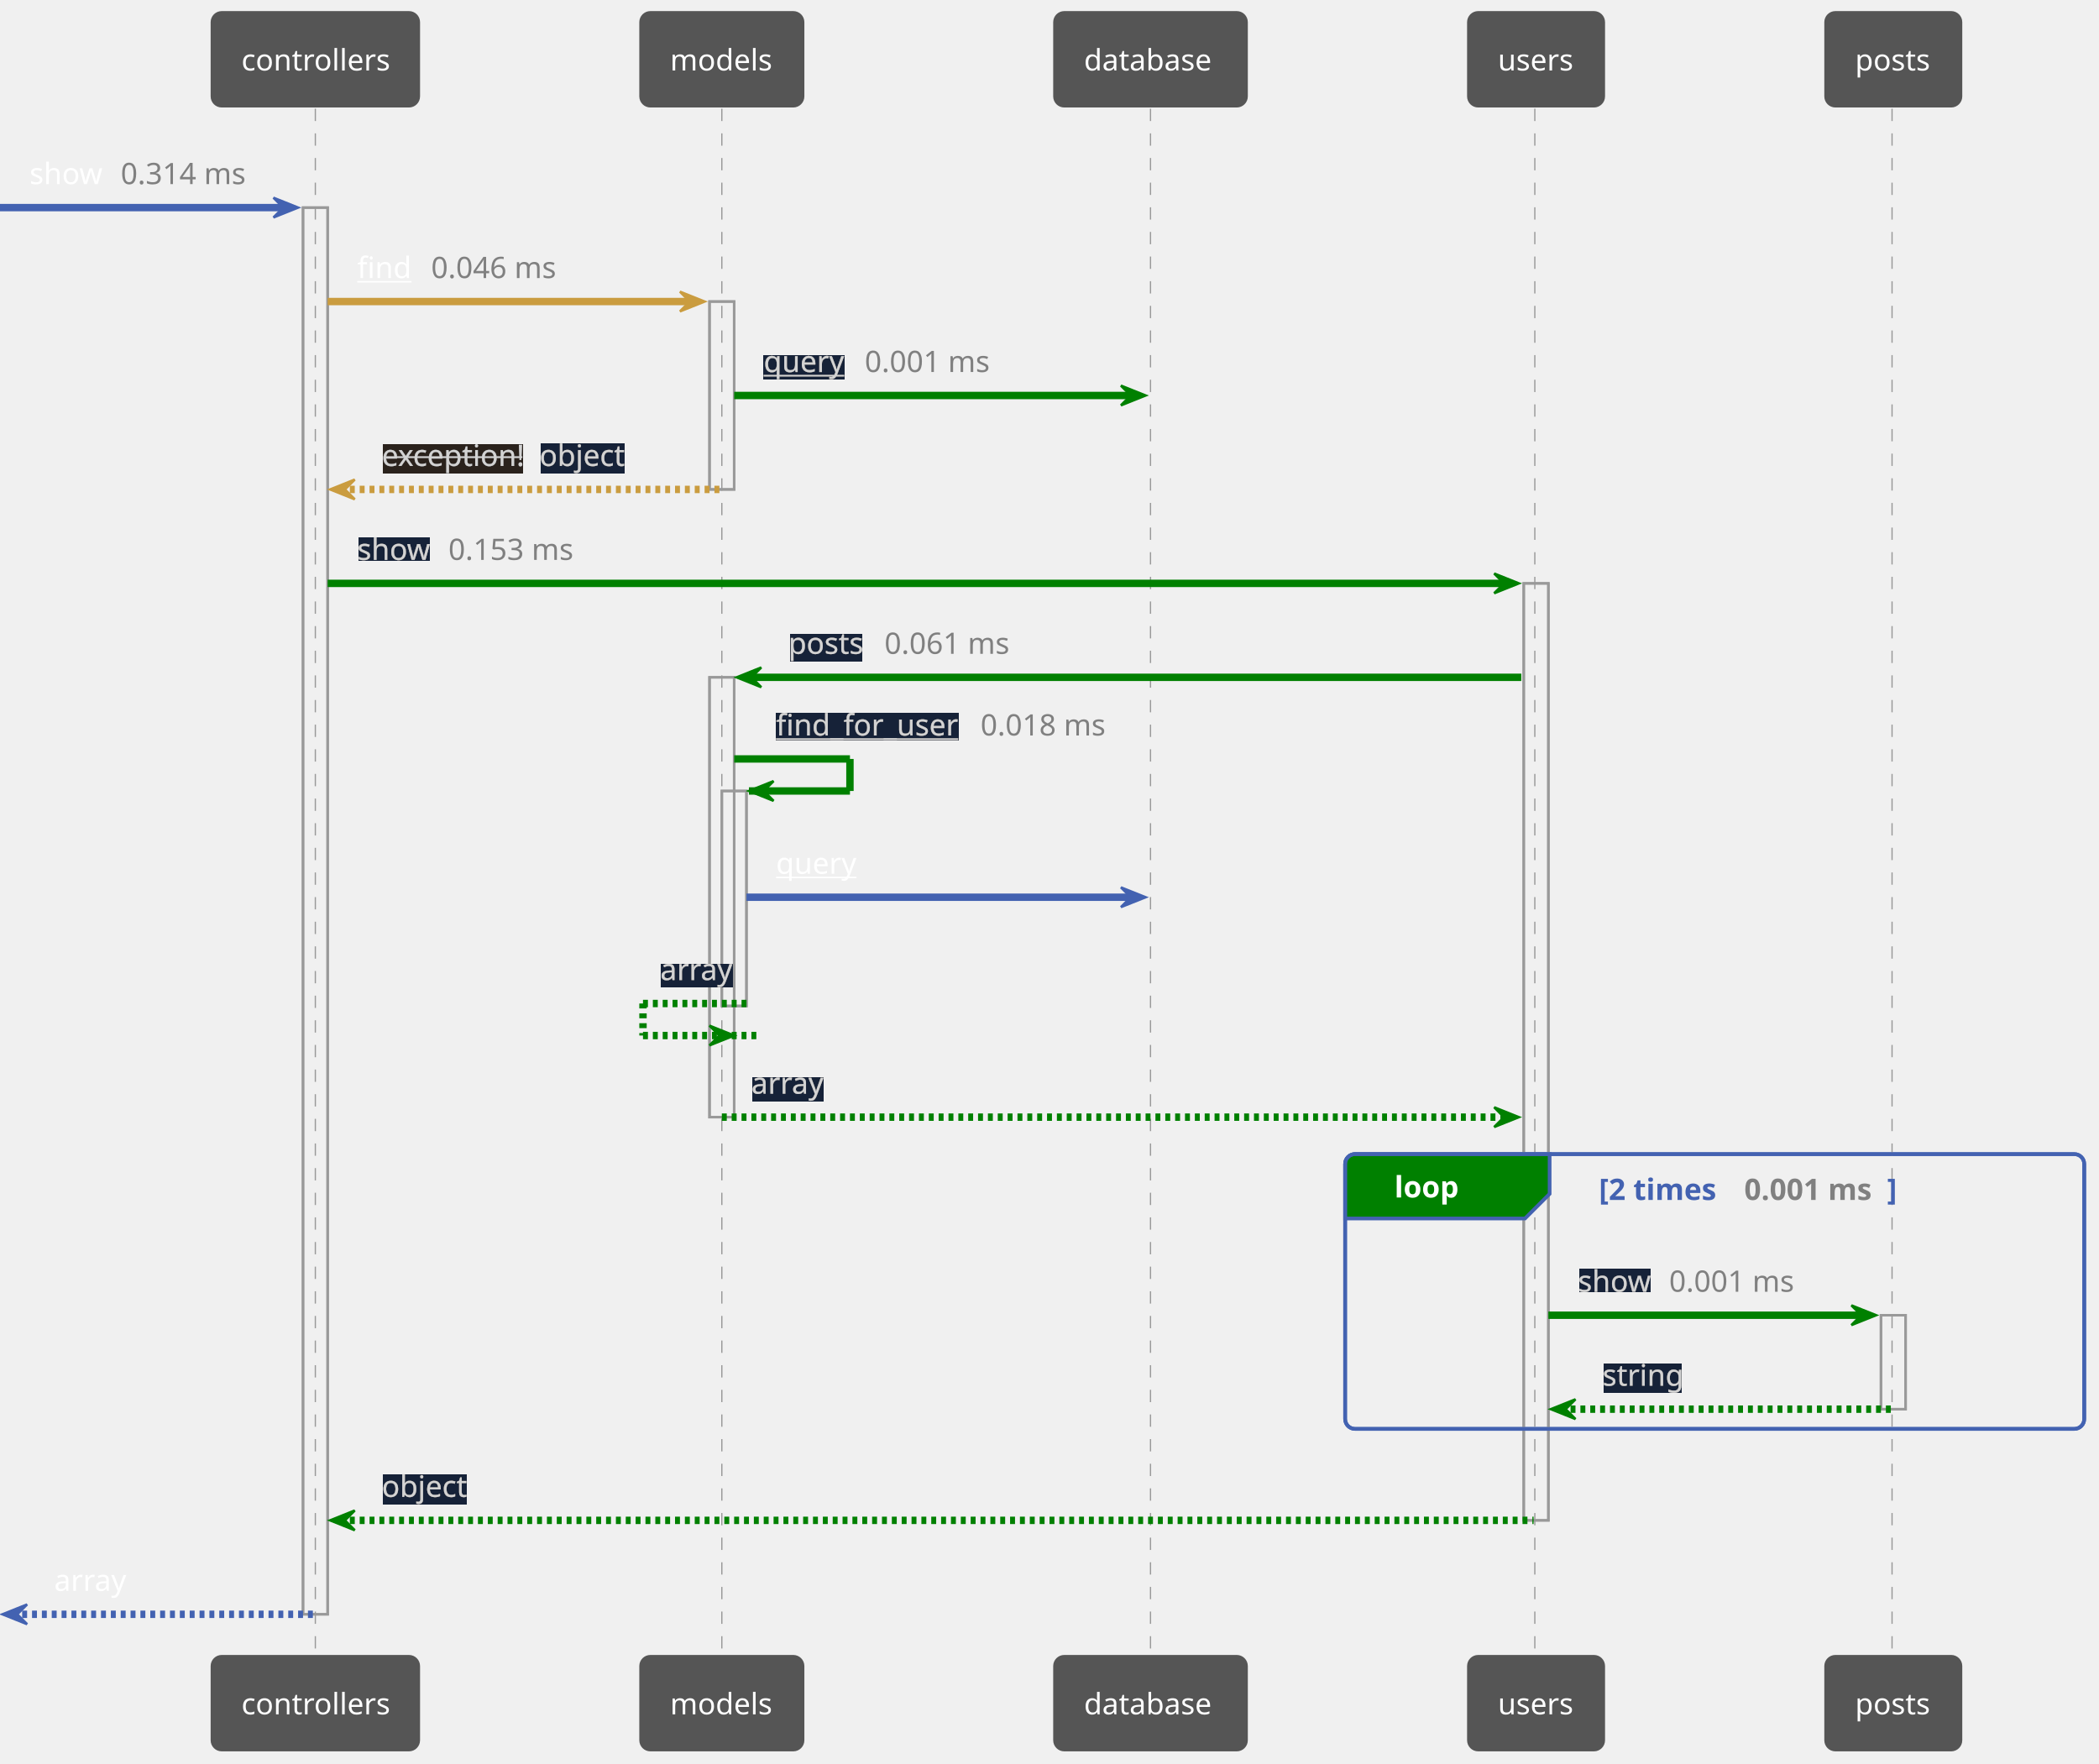
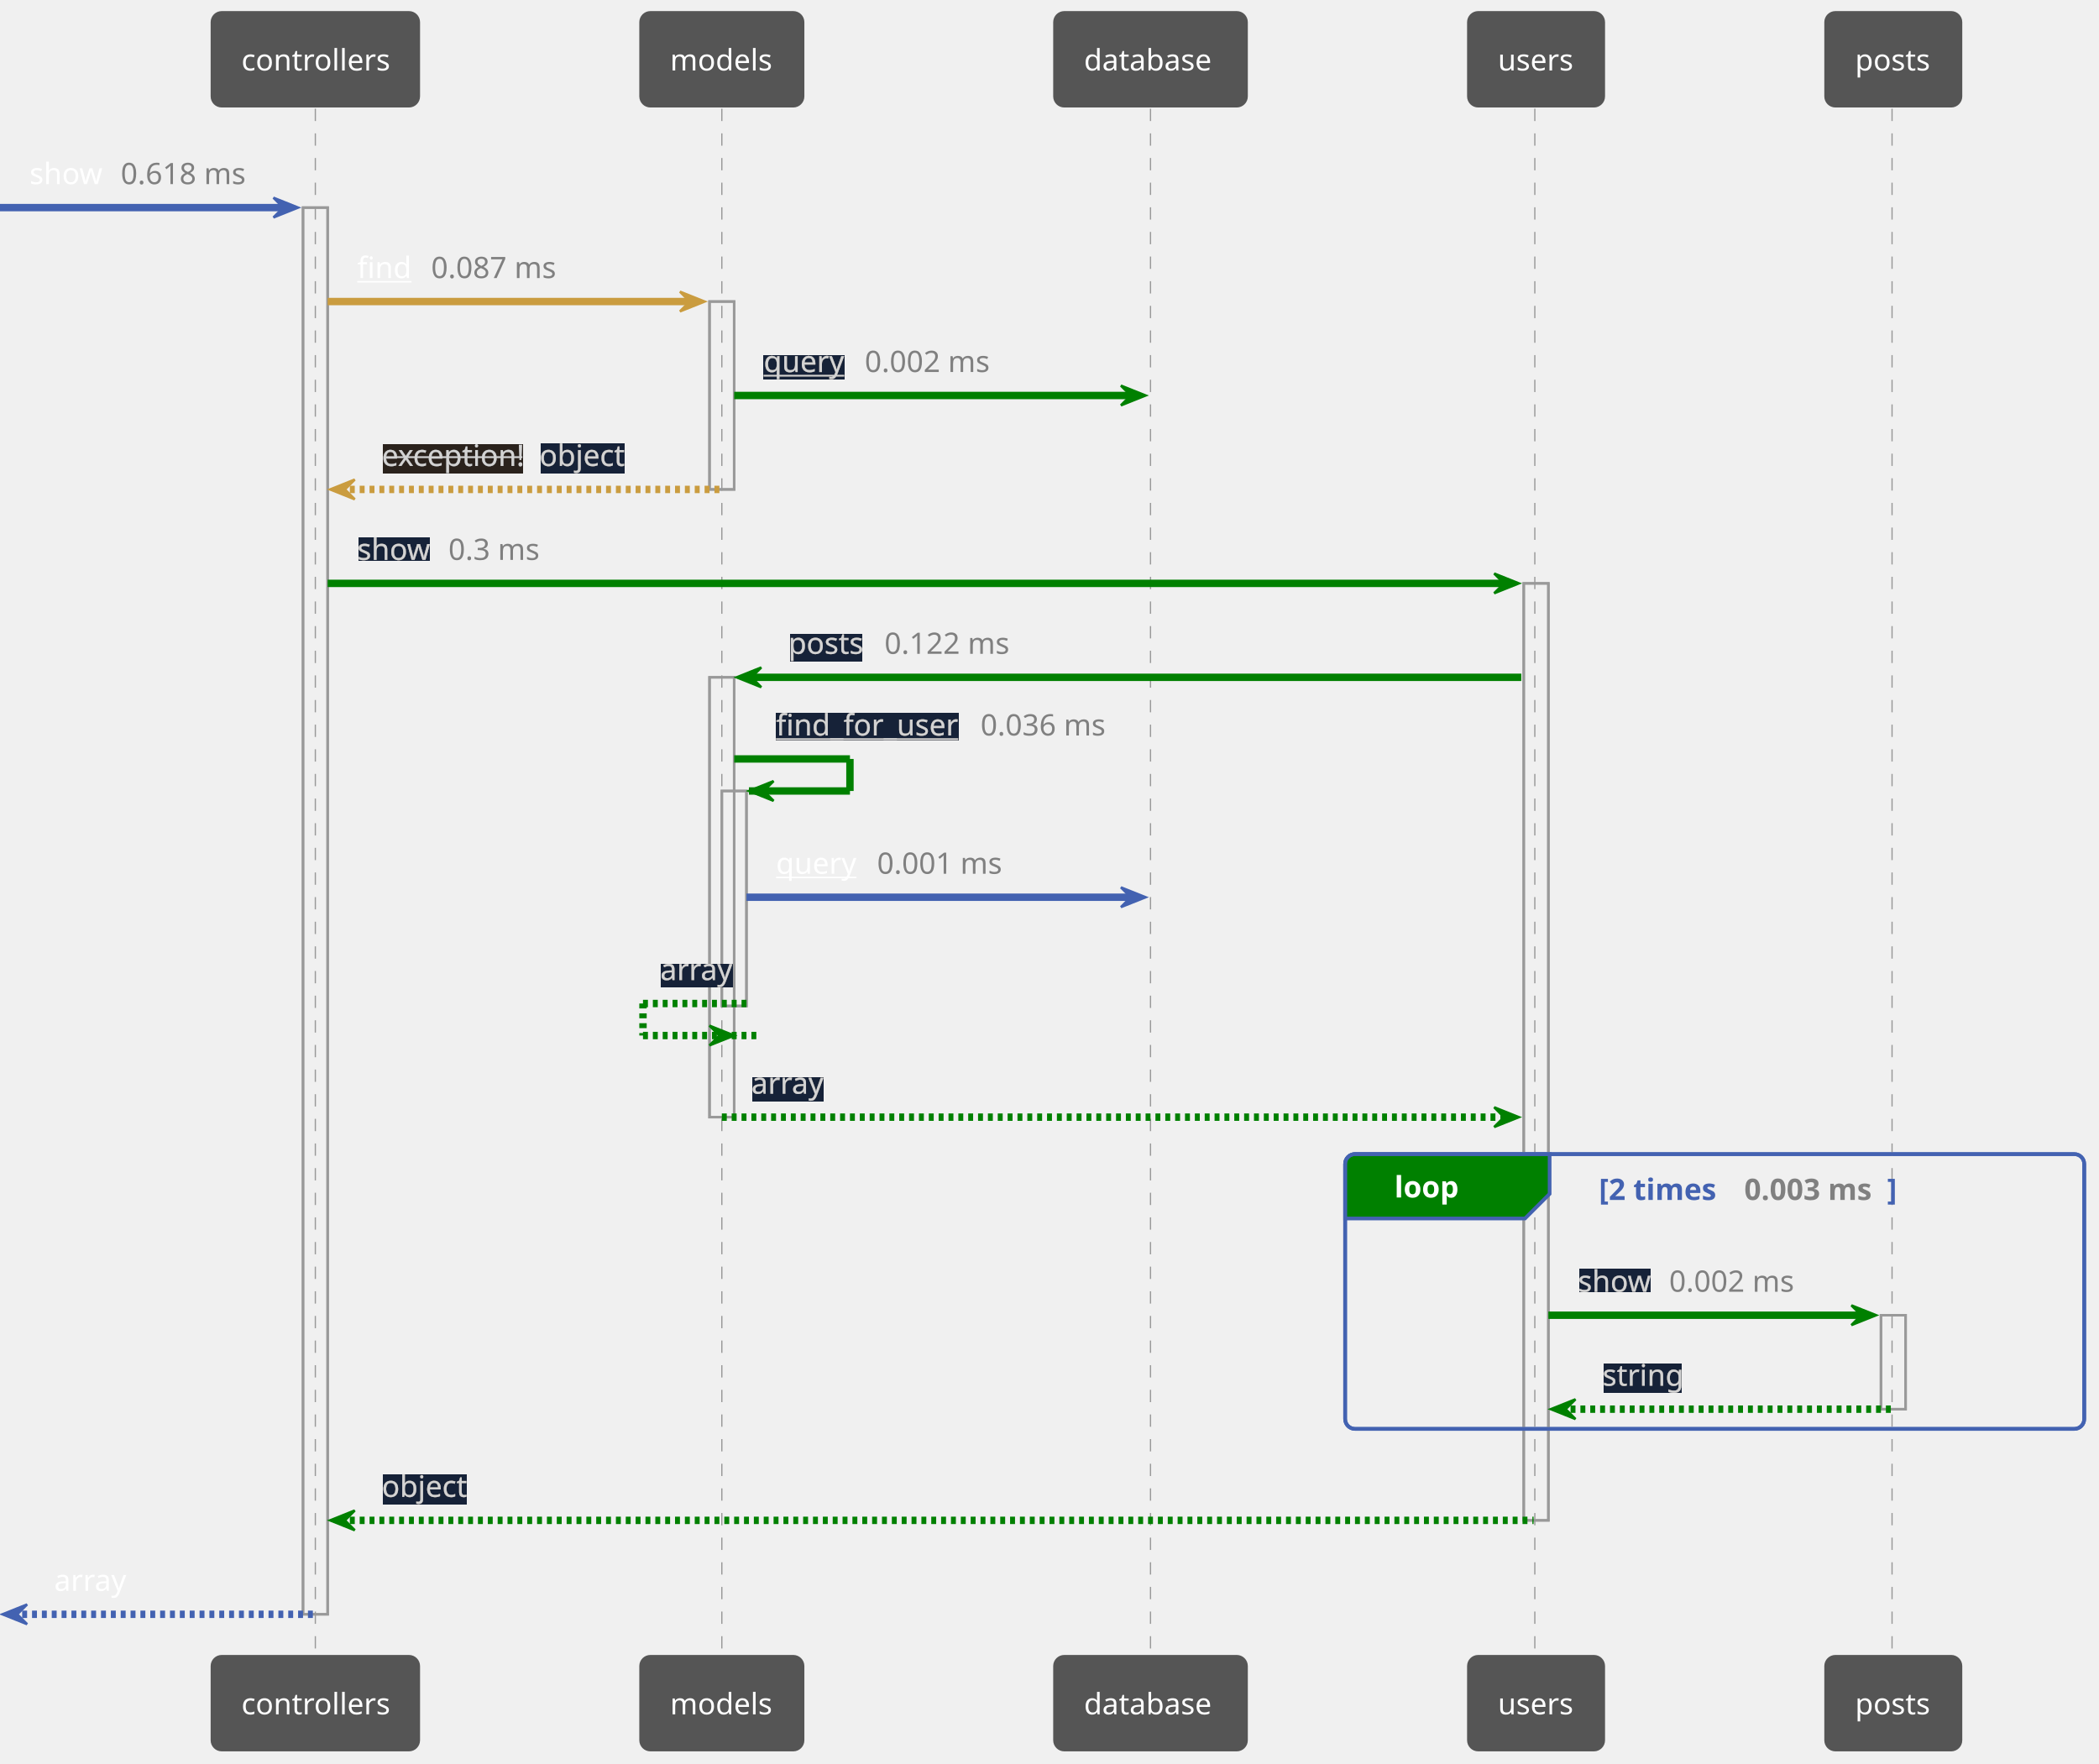
<svg xmlns="http://www.w3.org/2000/svg" contentStyleType="text/css" height="716px" preserveAspectRatio="none" style="width:852px;height:716px;background:#000000;" version="1.1" viewBox="0 0 852 716" width="852px" zoomAndPan="magnify">
  <defs>
-     <filter height="1" id="br0y008lgytg80" width="1" x="0" y="0">
+     <filter height="1" id="b2keqozl3yq4v0" width="1" x="0" y="0">
      <feFlood flood-color="#172238" result="flood" />
      <feComposite in="SourceGraphic" in2="flood" operator="over" />
    </filter>
-     <filter height="1" id="br0y008lgytg81" width="1" x="0" y="0">
+     <filter height="1" id="b2keqozl3yq4v1" width="1" x="0" y="0">
      <feFlood flood-color="#29201A" result="flood" />
      <feComposite in="SourceGraphic" in2="flood" operator="over" />
    </filter>
  </defs>
  <g>
    <rect fill="none" height="570.992" style="stroke:#999999;stroke-width:1.0;" width="10" x="123" y="84.266" />
    <rect fill="none" height="76.266" style="stroke:#999999;stroke-width:1.0;" width="10" x="288" y="122.398" />
    <rect fill="none" height="178.531" style="stroke:#999999;stroke-width:1.0;" width="10" x="288" y="274.93" />
    <rect fill="none" height="87.266" style="stroke:#999999;stroke-width:1.0;" width="10" x="293" y="321.062" />
    <rect fill="none" height="380.328" style="stroke:#999999;stroke-width:1.0;" width="10" x="618.5" y="236.797" />
    <rect fill="none" height="38.133" style="stroke:#999999;stroke-width:1.0;" width="10" x="763.5" y="533.859" />
    <rect fill="none" height="111.531" rx="4" ry="4" style="stroke:#4362B1;stroke-width:1.5;" width="300" x="546" y="468.461" />
    <line style="stroke:#999999;stroke-width:0.5;stroke-dasharray:5.0,5.0;" x1="128" x2="128" y1="44.133" y2="673.258" />
    <line style="stroke:#999999;stroke-width:0.5;stroke-dasharray:5.0,5.0;" x1="293" x2="293" y1="44.133" y2="673.258" />
    <line style="stroke:#999999;stroke-width:0.5;stroke-dasharray:5.0,5.0;" x1="467" x2="467" y1="44.133" y2="673.258" />
    <line style="stroke:#999999;stroke-width:0.5;stroke-dasharray:5.0,5.0;" x1="623" x2="623" y1="44.133" y2="673.258" />
    <line style="stroke:#999999;stroke-width:0.5;stroke-dasharray:5.0,5.0;" x1="768" x2="768" y1="44.133" y2="673.258" />
    <rect fill="#555555" height="38.133" rx="4" ry="4" style="stroke:#555555;stroke-width:1.0;" width="84" x="86" y="5" />
    <text fill="#FFFFFF" font-family="&quot;Verdana&quot;" font-size="12" lengthAdjust="spacing" textLength="60" x="98" y="28.602">controllers</text>
    <rect fill="#555555" height="38.133" rx="4" ry="4" style="stroke:#555555;stroke-width:1.0;" width="84" x="86" y="672.258" />
    <text fill="#FFFFFF" font-family="&quot;Verdana&quot;" font-size="12" lengthAdjust="spacing" textLength="60" x="98" y="695.859">controllers</text>
    <rect fill="#555555" height="38.133" rx="4" ry="4" style="stroke:#555555;stroke-width:1.0;" width="66" x="260" y="5" />
    <text fill="#FFFFFF" font-family="&quot;Verdana&quot;" font-size="12" lengthAdjust="spacing" textLength="42" x="272" y="28.602">models</text>
    <rect fill="#555555" height="38.133" rx="4" ry="4" style="stroke:#555555;stroke-width:1.0;" width="66" x="260" y="672.258" />
    <text fill="#FFFFFF" font-family="&quot;Verdana&quot;" font-size="12" lengthAdjust="spacing" textLength="42" x="272" y="695.859">models</text>
    <rect fill="#555555" height="38.133" rx="4" ry="4" style="stroke:#555555;stroke-width:1.0;" width="78" x="428" y="5" />
    <text fill="#FFFFFF" font-family="&quot;Verdana&quot;" font-size="12" lengthAdjust="spacing" textLength="54" x="440" y="28.602">database</text>
    <rect fill="#555555" height="38.133" rx="4" ry="4" style="stroke:#555555;stroke-width:1.0;" width="78" x="428" y="672.258" />
    <text fill="#FFFFFF" font-family="&quot;Verdana&quot;" font-size="12" lengthAdjust="spacing" textLength="54" x="440" y="695.859">database</text>
    <rect fill="#555555" height="38.133" rx="4" ry="4" style="stroke:#555555;stroke-width:1.0;" width="55" x="596" y="5" />
    <text fill="#FFFFFF" font-family="&quot;Verdana&quot;" font-size="12" lengthAdjust="spacing" textLength="31" x="608" y="28.602">users</text>
    <rect fill="#555555" height="38.133" rx="4" ry="4" style="stroke:#555555;stroke-width:1.0;" width="55" x="596" y="672.258" />
    <text fill="#FFFFFF" font-family="&quot;Verdana&quot;" font-size="12" lengthAdjust="spacing" textLength="31" x="608" y="695.859">users</text>
    <rect fill="#555555" height="38.133" rx="4" ry="4" style="stroke:#555555;stroke-width:1.0;" width="55" x="741" y="5" />
    <text fill="#FFFFFF" font-family="&quot;Verdana&quot;" font-size="12" lengthAdjust="spacing" textLength="31" x="753" y="28.602">posts</text>
    <rect fill="#555555" height="38.133" rx="4" ry="4" style="stroke:#555555;stroke-width:1.0;" width="55" x="741" y="672.258" />
    <text fill="#FFFFFF" font-family="&quot;Verdana&quot;" font-size="12" lengthAdjust="spacing" textLength="31" x="753" y="695.859">posts</text>
    <rect fill="none" height="570.992" style="stroke:#999999;stroke-width:1.0;" width="10" x="123" y="84.266" />
    <rect fill="none" height="76.266" style="stroke:#999999;stroke-width:1.0;" width="10" x="288" y="122.398" />
    <rect fill="none" height="178.531" style="stroke:#999999;stroke-width:1.0;" width="10" x="288" y="274.93" />
    <rect fill="none" height="87.266" style="stroke:#999999;stroke-width:1.0;" width="10" x="293" y="321.062" />
    <rect fill="none" height="380.328" style="stroke:#999999;stroke-width:1.0;" width="10" x="618.5" y="236.797" />
    <rect fill="none" height="38.133" style="stroke:#999999;stroke-width:1.0;" width="10" x="763.5" y="533.859" />
    <polygon fill="#4362B1" points="111,80.266,121,84.266,111,88.266,115,84.266" style="stroke:#4362B1;stroke-width:1.0;" />
    <line style="stroke:#4362B1;stroke-width:3.0;" x1="0" x2="117" y1="84.266" y2="84.266" />
    <text fill="#FFFFFF" font-family="&quot;Verdana&quot;" font-size="12" lengthAdjust="spacing" textLength="29" x="12" y="74.734">show</text>
-     <text fill="#808080" font-family="&quot;Verdana&quot;" font-size="12" lengthAdjust="spacing" textLength="57" x="49" y="74.734">0.314 ms</text>
+     <text fill="#808080" font-family="&quot;Verdana&quot;" font-size="12" lengthAdjust="spacing" textLength="57" x="49" y="74.734">0.618 ms</text>
    <polygon fill="#CA9C3F" points="276,118.398,286,122.398,276,126.398,280,122.398" style="stroke:#CA9C3F;stroke-width:1.0;" />
    <line style="stroke:#CA9C3F;stroke-width:3.0;" x1="133" x2="282" y1="122.398" y2="122.398" />
    <text fill="#FFFFFF" font-family="&quot;Verdana&quot;" font-size="12" lengthAdjust="spacing" text-decoration="underline" textLength="22" x="145" y="112.867">find</text>
    <text fill="#FFFFFF" font-family="&quot;Verdana&quot;" font-size="12" lengthAdjust="spacing" textLength="4" x="167" y="112.867"> </text>
-     <text fill="#808080" font-family="&quot;Verdana&quot;" font-size="12" lengthAdjust="spacing" textLength="57" x="175" y="112.867">0.046 ms</text>
+     <text fill="#808080" font-family="&quot;Verdana&quot;" font-size="12" lengthAdjust="spacing" textLength="57" x="175" y="112.867">0.087 ms</text>
    <polygon fill="#008000" points="455,156.531,465,160.531,455,164.531,459,160.531" style="stroke:#008000;stroke-width:1.0;" />
    <line style="stroke:#008000;stroke-width:3.0;" x1="298" x2="461" y1="160.531" y2="160.531" />
-     <text fill="#D3D3D3" filter="url(#br0y008lgytg80)" font-family="&quot;Verdana&quot;" font-size="12" lengthAdjust="spacing" text-decoration="underline" textLength="33" x="310" y="151">query</text>
+     <text fill="#D3D3D3" filter="url(#b2keqozl3yq4v0)" font-family="&quot;Verdana&quot;" font-size="12" lengthAdjust="spacing" text-decoration="underline" textLength="33" x="310" y="151">query</text>
    <text fill="#FFFFFF" font-family="&quot;Verdana&quot;" font-size="12" lengthAdjust="spacing" textLength="4" x="343" y="151"> </text>
-     <text fill="#808080" font-family="&quot;Verdana&quot;" font-size="12" lengthAdjust="spacing" textLength="57" x="351" y="151">0.001 ms</text>
+     <text fill="#808080" font-family="&quot;Verdana&quot;" font-size="12" lengthAdjust="spacing" textLength="57" x="351" y="151">0.002 ms</text>
    <polygon fill="#CA9C3F" points="144,194.664,134,198.664,144,202.664,140,198.664" style="stroke:#CA9C3F;stroke-width:1.0;" />
    <line style="stroke:#CA9C3F;stroke-width:3.0;stroke-dasharray:2.0,2.0;" x1="138" x2="292" y1="198.664" y2="198.664" />
-     <text fill="#D3D3D3" filter="url(#br0y008lgytg81)" font-family="&quot;Verdana&quot;" font-size="12" lengthAdjust="spacing" text-decoration="line-through" textLength="60" x="155" y="189.133">exception!</text>
+     <text fill="#D3D3D3" filter="url(#b2keqozl3yq4v1)" font-family="&quot;Verdana&quot;" font-size="12" lengthAdjust="spacing" text-decoration="line-through" textLength="60" x="155" y="189.133">exception!</text>
    <text fill="#FFFFFF" font-family="&quot;Verdana&quot;" font-size="12" lengthAdjust="spacing" textLength="4" x="215" y="189.133"> </text>
-     <text fill="#D3D3D3" filter="url(#br0y008lgytg80)" font-family="&quot;Verdana&quot;" font-size="12" lengthAdjust="spacing" textLength="36" x="219" y="189.133">object</text>
+     <text fill="#D3D3D3" filter="url(#b2keqozl3yq4v0)" font-family="&quot;Verdana&quot;" font-size="12" lengthAdjust="spacing" textLength="36" x="219" y="189.133">object</text>
    <polygon fill="#008000" points="606.5,232.797,616.5,236.797,606.5,240.797,610.5,236.797" style="stroke:#008000;stroke-width:1.0;" />
    <line style="stroke:#008000;stroke-width:3.0;" x1="133" x2="612.5" y1="236.797" y2="236.797" />
-     <text fill="#D3D3D3" filter="url(#br0y008lgytg80)" font-family="&quot;Verdana&quot;" font-size="12" lengthAdjust="spacing" textLength="29" x="145" y="227.266">show</text>
+     <text fill="#D3D3D3" filter="url(#b2keqozl3yq4v0)" font-family="&quot;Verdana&quot;" font-size="12" lengthAdjust="spacing" textLength="29" x="145" y="227.266">show</text>
    <text fill="#FFFFFF" font-family="&quot;Verdana&quot;" font-size="12" lengthAdjust="spacing" textLength="4" x="174" y="227.266"> </text>
-     <text fill="#808080" font-family="&quot;Verdana&quot;" font-size="12" lengthAdjust="spacing" textLength="57" x="182" y="227.266">0.153 ms</text>
+     <text fill="#808080" font-family="&quot;Verdana&quot;" font-size="12" lengthAdjust="spacing" textLength="41" x="182" y="227.266">0.3 ms</text>
    <polygon fill="#008000" points="309,270.93,299,274.93,309,278.93,305,274.93" style="stroke:#008000;stroke-width:1.0;" />
    <line style="stroke:#008000;stroke-width:3.0;" x1="303" x2="617.5" y1="274.93" y2="274.93" />
-     <text fill="#D3D3D3" filter="url(#br0y008lgytg80)" font-family="&quot;Verdana&quot;" font-size="12" lengthAdjust="spacing" textLength="31" x="320" y="265.398">posts</text>
+     <text fill="#D3D3D3" filter="url(#b2keqozl3yq4v0)" font-family="&quot;Verdana&quot;" font-size="12" lengthAdjust="spacing" textLength="31" x="320" y="265.398">posts</text>
    <text fill="#FFFFFF" font-family="&quot;Verdana&quot;" font-size="12" lengthAdjust="spacing" textLength="4" x="351" y="265.398"> </text>
-     <text fill="#808080" font-family="&quot;Verdana&quot;" font-size="12" lengthAdjust="spacing" textLength="57" x="359" y="265.398">0.061 ms</text>
+     <text fill="#808080" font-family="&quot;Verdana&quot;" font-size="12" lengthAdjust="spacing" textLength="57" x="359" y="265.398">0.122 ms</text>
    <line style="stroke:#008000;stroke-width:3.0;" x1="298" x2="345" y1="308.062" y2="308.062" />
    <line style="stroke:#008000;stroke-width:3.0;" x1="345" x2="345" y1="308.062" y2="321.062" />
    <line style="stroke:#008000;stroke-width:3.0;" x1="304" x2="345" y1="321.062" y2="321.062" />
    <polygon fill="#008000" points="314,317.062,304,321.062,314,325.062,310,321.062" style="stroke:#008000;stroke-width:1.0;" />
-     <text fill="#D3D3D3" filter="url(#br0y008lgytg80)" font-family="&quot;Verdana&quot;" font-size="12" lengthAdjust="spacing" text-decoration="underline" textLength="75" x="315" y="298.531">find_for_user</text>
+     <text fill="#D3D3D3" filter="url(#b2keqozl3yq4v0)" font-family="&quot;Verdana&quot;" font-size="12" lengthAdjust="spacing" text-decoration="underline" textLength="75" x="315" y="298.531">find_for_user</text>
    <text fill="#FFFFFF" font-family="&quot;Verdana&quot;" font-size="12" lengthAdjust="spacing" textLength="4" x="390" y="298.531"> </text>
-     <text fill="#808080" font-family="&quot;Verdana&quot;" font-size="12" lengthAdjust="spacing" textLength="57" x="398" y="298.531">0.018 ms</text>
+     <text fill="#808080" font-family="&quot;Verdana&quot;" font-size="12" lengthAdjust="spacing" textLength="57" x="398" y="298.531">0.036 ms</text>
    <polygon fill="#4362B1" points="455,360.195,465,364.195,455,368.195,459,364.195" style="stroke:#4362B1;stroke-width:1.0;" />
    <line style="stroke:#4362B1;stroke-width:3.0;" x1="303" x2="461" y1="364.195" y2="364.195" />
    <text fill="#FFFFFF" font-family="&quot;Verdana&quot;" font-size="12" lengthAdjust="spacing" text-decoration="underline" textLength="33" x="315" y="354.664">query</text>
+     <text fill="#FFFFFF" font-family="&quot;Verdana&quot;" font-size="12" lengthAdjust="spacing" textLength="4" x="348" y="354.664"> </text>
+     <text fill="#808080" font-family="&quot;Verdana&quot;" font-size="12" lengthAdjust="spacing" textLength="57" x="356" y="354.664">0.001 ms</text>
    <line style="stroke:#008000;stroke-width:3.0;stroke-dasharray:2.0,2.0;" x1="261" x2="303" y1="407.328" y2="407.328" />
    <line style="stroke:#008000;stroke-width:3.0;stroke-dasharray:2.0,2.0;" x1="261" x2="261" y1="407.328" y2="420.328" />
    <line style="stroke:#008000;stroke-width:3.0;stroke-dasharray:2.0,2.0;" x1="261" x2="308" y1="420.328" y2="420.328" />
    <polygon fill="#008000" points="288,416.328,298,420.328,288,424.328,292,420.328" style="stroke:#008000;stroke-width:1.0;" />
-     <text fill="#D3D3D3" filter="url(#br0y008lgytg80)" font-family="&quot;Verdana&quot;" font-size="12" lengthAdjust="spacing" textLength="30" x="268" y="397.797">array</text>
+     <text fill="#D3D3D3" filter="url(#b2keqozl3yq4v0)" font-family="&quot;Verdana&quot;" font-size="12" lengthAdjust="spacing" textLength="30" x="268" y="397.797">array</text>
    <polygon fill="#008000" points="606.5,449.461,616.5,453.461,606.5,457.461,610.5,453.461" style="stroke:#008000;stroke-width:1.0;" />
    <line style="stroke:#008000;stroke-width:3.0;stroke-dasharray:2.0,2.0;" x1="293" x2="612.5" y1="453.461" y2="453.461" />
-     <text fill="#D3D3D3" filter="url(#br0y008lgytg80)" font-family="&quot;Verdana&quot;" font-size="12" lengthAdjust="spacing" textLength="30" x="305" y="443.93">array</text>
+     <text fill="#D3D3D3" filter="url(#b2keqozl3yq4v0)" font-family="&quot;Verdana&quot;" font-size="12" lengthAdjust="spacing" textLength="30" x="305" y="443.93">array</text>
    <path d="M550,468.461 L629,468.461 L629,484.594 L619,494.594 L546,494.594 L546,472.461 A4,4 0 0 1 550,468.461 " fill="#008000" style="stroke:#4362B1;stroke-width:1.5;" />
    <rect fill="none" height="111.531" rx="4" ry="4" style="stroke:#4362B1;stroke-width:1.5;" width="300" x="546" y="468.461" />
    <text fill="#FFFFFF" font-family="&quot;Verdana&quot;" font-size="12" font-weight="bold" lengthAdjust="spacing" textLength="28" x="566" y="486.062">loop</text>
    <text fill="#4362B1" font-family="&quot;Verdana&quot;" font-size="12" font-weight="bold" lengthAdjust="spacing" textLength="51" x="649" y="487.062">[2 times</text>
-     <text fill="#808080" font-family="&quot;Verdana&quot;" font-size="12" font-weight="bold" lengthAdjust="spacing" textLength="58" x="708" y="487.062">0.001 ms</text>
+     <text fill="#808080" font-family="&quot;Verdana&quot;" font-size="12" font-weight="bold" lengthAdjust="spacing" textLength="58" x="708" y="487.062">0.003 ms</text>
    <text fill="#4362B1" font-family="&quot;Verdana&quot;" font-size="12" font-weight="bold" lengthAdjust="spacing" textLength="4" x="766" y="487.062">]</text>
    <polygon fill="#008000" points="751.5,529.859,761.5,533.859,751.5,537.859,755.5,533.859" style="stroke:#008000;stroke-width:1.0;" />
    <line style="stroke:#008000;stroke-width:3.0;" x1="628.5" x2="757.5" y1="533.859" y2="533.859" />
-     <text fill="#D3D3D3" filter="url(#br0y008lgytg80)" font-family="&quot;Verdana&quot;" font-size="12" lengthAdjust="spacing" textLength="29" x="640.5" y="524.328">show</text>
+     <text fill="#D3D3D3" filter="url(#b2keqozl3yq4v0)" font-family="&quot;Verdana&quot;" font-size="12" lengthAdjust="spacing" textLength="29" x="640.5" y="524.328">show</text>
    <text fill="#FFFFFF" font-family="&quot;Verdana&quot;" font-size="12" lengthAdjust="spacing" textLength="4" x="669.5" y="524.328"> </text>
-     <text fill="#808080" font-family="&quot;Verdana&quot;" font-size="12" lengthAdjust="spacing" textLength="57" x="677.5" y="524.328">0.001 ms</text>
+     <text fill="#808080" font-family="&quot;Verdana&quot;" font-size="12" lengthAdjust="spacing" textLength="57" x="677.5" y="524.328">0.002 ms</text>
    <polygon fill="#008000" points="639.5,567.992,629.5,571.992,639.5,575.992,635.5,571.992" style="stroke:#008000;stroke-width:1.0;" />
    <line style="stroke:#008000;stroke-width:3.0;stroke-dasharray:2.0,2.0;" x1="633.5" x2="767.5" y1="571.992" y2="571.992" />
-     <text fill="#D3D3D3" filter="url(#br0y008lgytg80)" font-family="&quot;Verdana&quot;" font-size="12" lengthAdjust="spacing" textLength="32" x="650.5" y="562.461">string</text>
+     <text fill="#D3D3D3" filter="url(#b2keqozl3yq4v0)" font-family="&quot;Verdana&quot;" font-size="12" lengthAdjust="spacing" textLength="32" x="650.5" y="562.461">string</text>
    <polygon fill="#008000" points="144,613.125,134,617.125,144,621.125,140,617.125" style="stroke:#008000;stroke-width:1.0;" />
    <line style="stroke:#008000;stroke-width:3.0;stroke-dasharray:2.0,2.0;" x1="138" x2="622.5" y1="617.125" y2="617.125" />
-     <text fill="#D3D3D3" filter="url(#br0y008lgytg80)" font-family="&quot;Verdana&quot;" font-size="12" lengthAdjust="spacing" textLength="36" x="155" y="607.594">object</text>
+     <text fill="#D3D3D3" filter="url(#b2keqozl3yq4v0)" font-family="&quot;Verdana&quot;" font-size="12" lengthAdjust="spacing" textLength="36" x="155" y="607.594">object</text>
    <polygon fill="#4362B1" points="11,651.258,1,655.258,11,659.258,7,655.258" style="stroke:#4362B1;stroke-width:1.0;" />
    <line style="stroke:#4362B1;stroke-width:3.0;stroke-dasharray:2.0,2.0;" x1="5" x2="127" y1="655.258" y2="655.258" />
    <text fill="#FFFFFF" font-family="&quot;Verdana&quot;" font-size="12" lengthAdjust="spacing" textLength="30" x="22" y="645.727">array</text>
  </g>
</svg>
